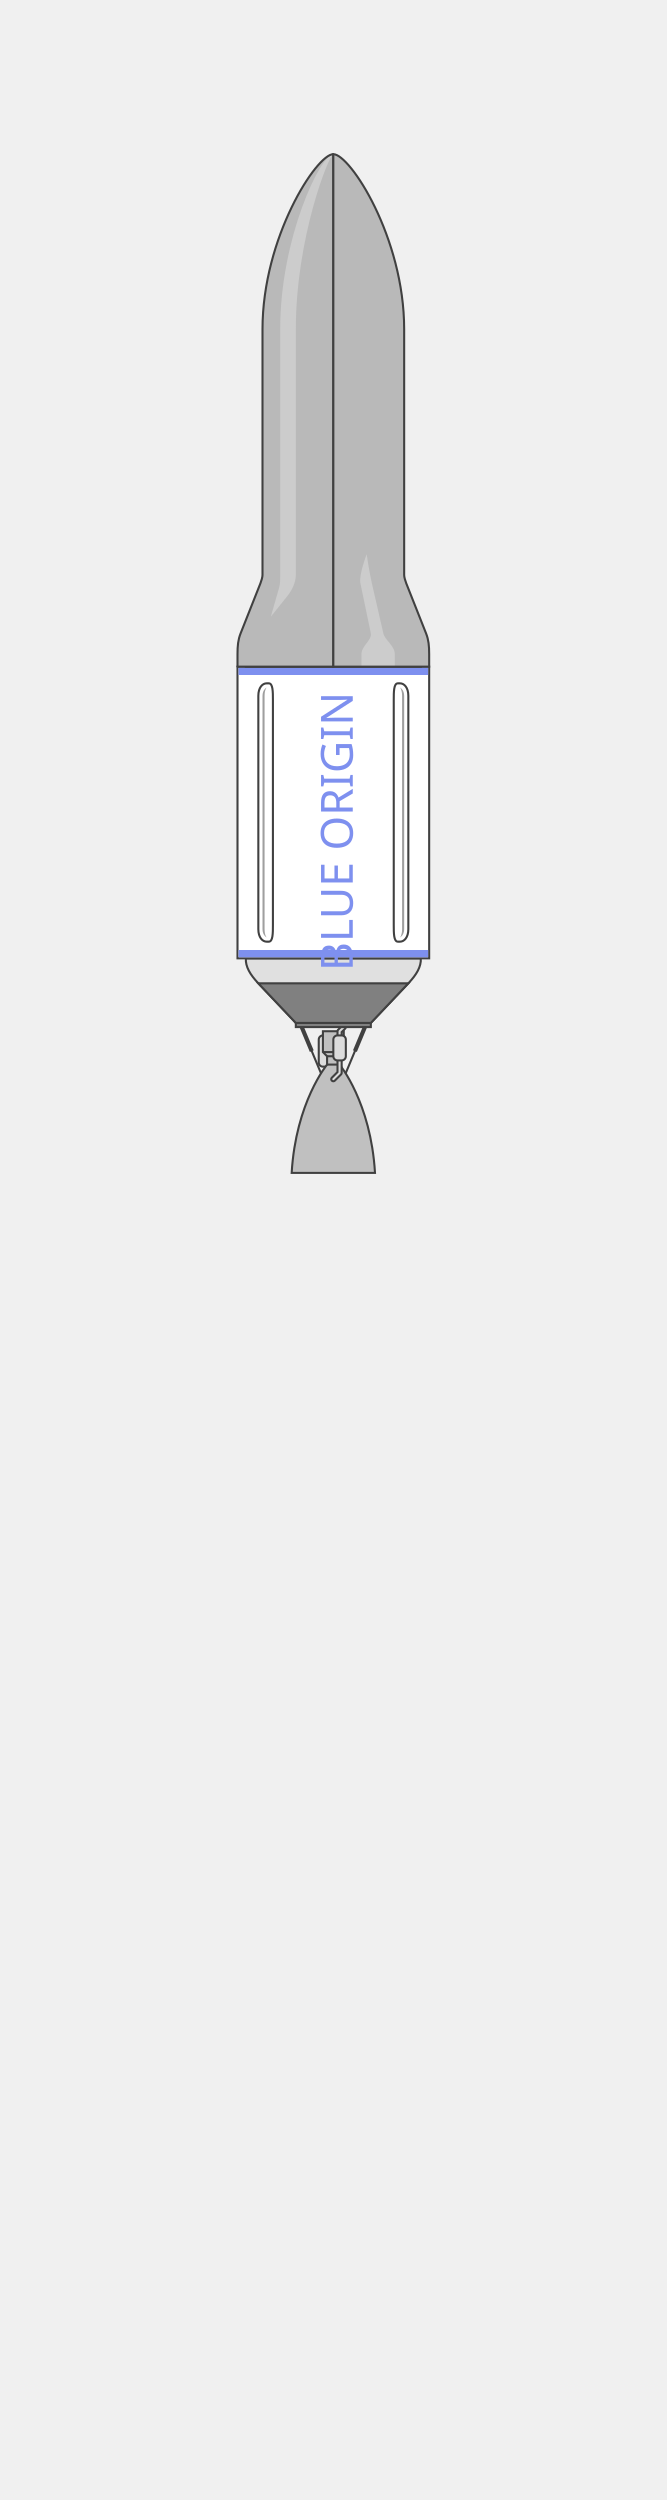
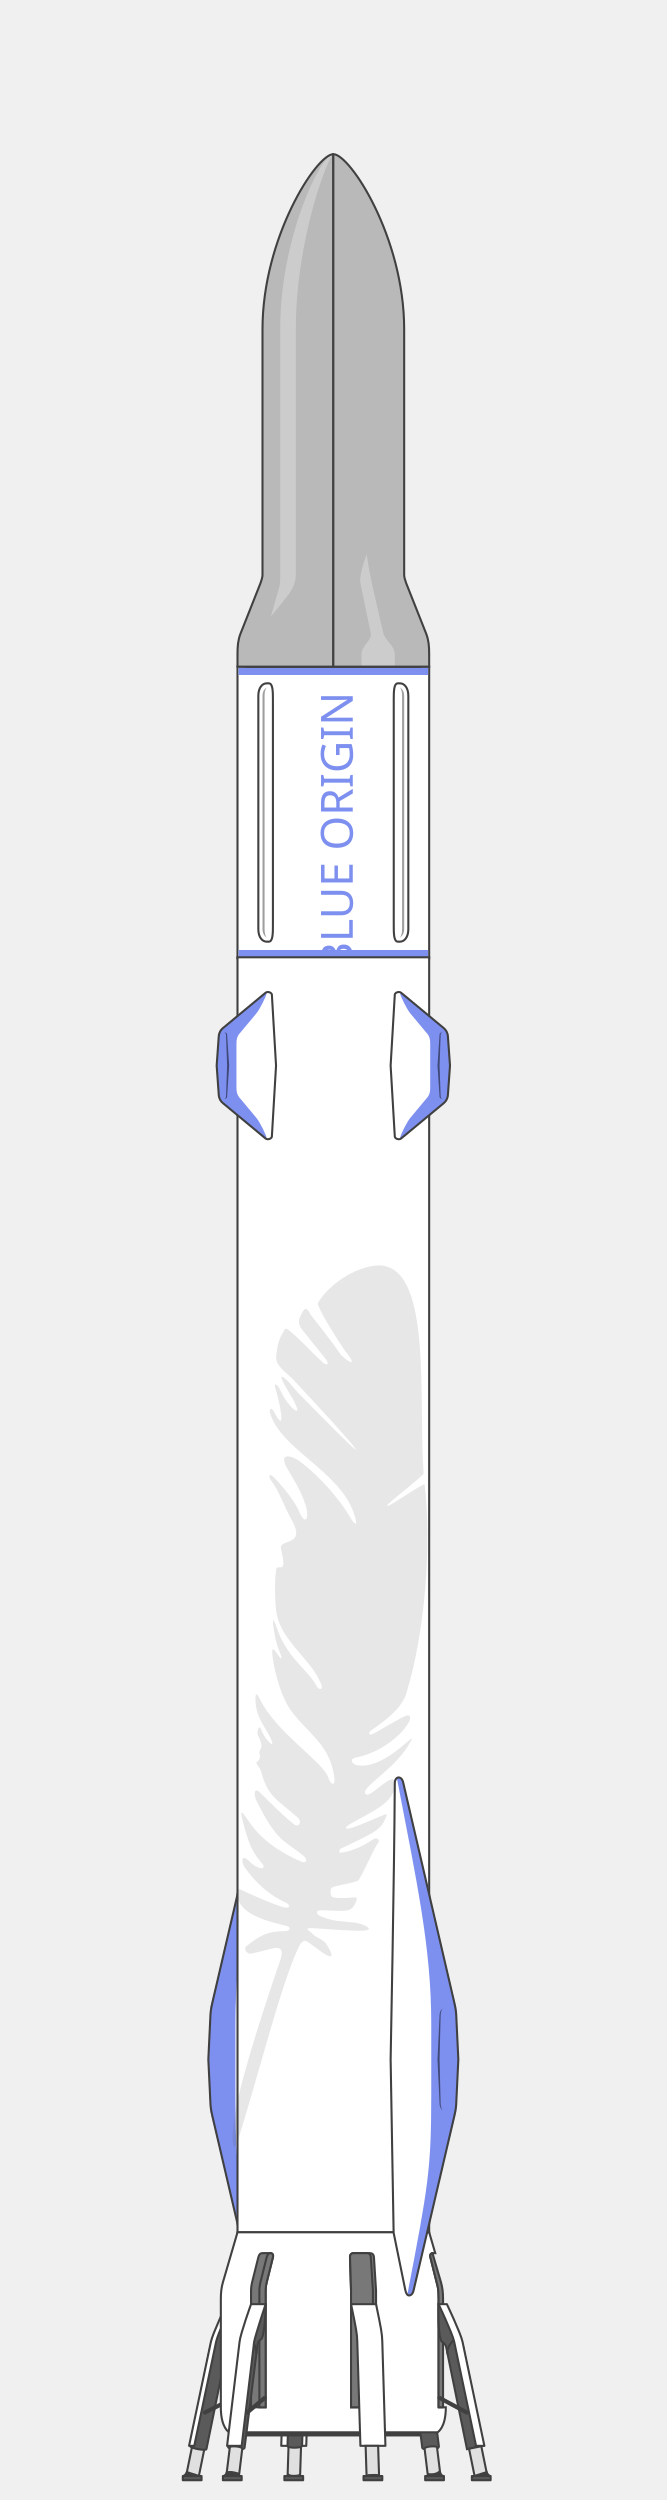
<svg xmlns="http://www.w3.org/2000/svg" xmlns:xlink="http://www.w3.org/1999/xlink" width="640" height="2400" viewBox="0 0 640 2400" id="svg2" version="1.1">
  <defs id="defs4">
    <linearGradient id="linearGradient5059">
      <stop style="stop-color:#e8e8e8;stop-opacity:1;" offset="0" id="stop5055" />
      <stop style="stop-color:#e8e8e8;stop-opacity:0;" offset="1" id="stop5057" />
    </linearGradient>
    <linearGradient xlink:href="#linearGradient5059" id="linearGradient5061" x1="276" y1="-504" x2="276" y2="-476" gradientUnits="userSpaceOnUse" gradientTransform="translate(0,1032)" />
    <linearGradient id="linearGradient5977">
      <stop style="stop-color:#ff8800;stop-opacity:1;" offset="0" id="stop5979" />
      <stop style="stop-color:#ff8800;stop-opacity:0;" offset="1" id="stop5981" />
    </linearGradient>
    <linearGradient xlink:href="#linearGradient5977" id="linearGradient5861" gradientUnits="userSpaceOnUse" x1="112" y1="929.362" x2="104" y2="965.362" gradientTransform="matrix(-1,0,0,1,255,0)" />
    <linearGradient xlink:href="#linearGradient5977" id="linearGradient5907" gradientUnits="userSpaceOnUse" gradientTransform="matrix(-1,0,0,1,256,0)" x1="112" y1="929.362" x2="104" y2="965.362" />
    <linearGradient xlink:href="#linearGradient5977" id="linearGradient6157" gradientUnits="userSpaceOnUse" gradientTransform="matrix(-1,0,0,1,256,0)" x1="112" y1="929.362" x2="108" y2="962.362" />
  </defs>
  <g id="layer1" transform="translate(0,1347.638)" style="display:inline;opacity:1" />
  <g id="layer5" transform="translate(0,352)" style="display:inline">
    <g id="layer17" transform="translate(0,-352)">
      <g style="display:inline" id="g1074" transform="translate(0,1322)">
        <rect ry="4" rx="4" y="-328" x="306" height="30" width="14" id="rect45196" style="opacity:1;fill:#dcdcdc;fill-opacity:1;fill-rule:nonzero;stroke:#404040;stroke-width:2;stroke-linecap:butt;stroke-linejoin:round;stroke-miterlimit:4;stroke-dasharray:none;stroke-opacity:1" />
        <path style="display:inline;opacity:1;fill:#c0c0c0;fill-opacity:1;fill-rule:evenodd;stroke:#404040;stroke-width:2;stroke-linecap:butt;stroke-linejoin:miter;stroke-miterlimit:4;stroke-dasharray:none;stroke-opacity:1" d="m 310,988 v 20 l 4,4 v 8 c 0,0 -30,36 -34,104 h 40 40 c -4,-68 -34,-104 -34,-104 v -8 l 4,-4 v -20 h -10 z" id="path5373" transform="translate(0,-1320)" />
        <path id="path5403" d="m 310,-312 h 20" style="fill:none;fill-rule:evenodd;stroke:#404040;stroke-width:2;stroke-linecap:butt;stroke-linejoin:miter;stroke-miterlimit:4;stroke-dasharray:none;stroke-opacity:1" />
        <path style="fill:none;fill-rule:evenodd;stroke:#404040;stroke-width:2;stroke-linecap:butt;stroke-linejoin:miter;stroke-miterlimit:4;stroke-dasharray:none;stroke-opacity:1" d="m 314,-308 h 12" id="path5405" />
        <path id="path5407" d="m 314,-300 h 12" style="fill:none;fill-rule:evenodd;stroke:#404040;stroke-width:2;stroke-linecap:butt;stroke-linejoin:miter;stroke-miterlimit:4;stroke-dasharray:none;stroke-opacity:1" />
        <path style="fill:none;fill-rule:evenodd;stroke:#404040;stroke-width:2;stroke-linecap:round;stroke-linejoin:miter;stroke-miterlimit:4;stroke-dasharray:none;stroke-opacity:1" d="m 288,-340 20,48" id="path234" />
        <path id="path1043" d="m 288,-340 11.286,27.087" style="fill:none;fill-rule:evenodd;stroke:#404040;stroke-width:4;stroke-linecap:butt;stroke-linejoin:miter;stroke-miterlimit:4;stroke-dasharray:none;stroke-opacity:1" />
        <path id="path1045" d="m 352,-340 -20,48" style="fill:none;fill-rule:evenodd;stroke:#404040;stroke-width:2;stroke-linecap:round;stroke-linejoin:miter;stroke-miterlimit:4;stroke-dasharray:none;stroke-opacity:1" />
        <path style="fill:none;fill-rule:evenodd;stroke:#404040;stroke-width:4;stroke-linecap:butt;stroke-linejoin:miter;stroke-miterlimit:4;stroke-dasharray:none;stroke-opacity:1" d="m 352,-340 -11.286,27.087" id="path1047" />
        <path style="fill:none;fill-rule:evenodd;stroke:#404040;stroke-width:6;stroke-linecap:round;stroke-linejoin:round;stroke-miterlimit:4;stroke-dasharray:none;stroke-opacity:1" d="m 326,-304 v 12 l -6,6" id="path1051" />
        <path id="path1053" d="m 326,-304 v 12 l -6,6" style="fill:none;fill-rule:evenodd;stroke:#dcdcdc;stroke-width:2;stroke-linecap:round;stroke-linejoin:round;stroke-miterlimit:4;stroke-dasharray:none;stroke-opacity:1" />
        <path id="path1055" d="m 330,-346 v 10 l -4,4 v 6" style="fill:none;fill-rule:evenodd;stroke:#404040;stroke-width:6;stroke-linecap:round;stroke-linejoin:round;stroke-miterlimit:4;stroke-dasharray:none;stroke-opacity:1" />
        <path style="fill:none;fill-rule:evenodd;stroke:#dcdcdc;stroke-width:2;stroke-linecap:round;stroke-linejoin:round;stroke-miterlimit:4;stroke-dasharray:none;stroke-opacity:1" d="m 330,-346 v 10 l -4,4 v 6" id="path1057" />
        <rect style="opacity:1;fill:#dcdcdc;fill-opacity:1;fill-rule:nonzero;stroke:#404040;stroke-width:2;stroke-linecap:butt;stroke-linejoin:round;stroke-miterlimit:4;stroke-dasharray:none;stroke-opacity:1" id="rect1049" width="12" height="24" x="320" y="-328" rx="4" ry="4" />
        <path style="fill:#808080;fill-opacity:1;fill-rule:evenodd;stroke:#404040;stroke-width:2;stroke-linecap:butt;stroke-linejoin:miter;stroke-miterlimit:4;stroke-dasharray:none;stroke-opacity:1" d="m 284,-340 v 4 h 72 v -4 h -36 z" id="path226" />
      </g>
    </g>
    <g id="layer16" transform="translate(0,-352)" style="display:inline">
      <g id="g36270">
        <path style="display:inline;fill:#e0e0e0;fill-opacity:1;fill-rule:evenodd;stroke:#404040;stroke-width:2;stroke-linecap:butt;stroke-linejoin:miter;stroke-miterlimit:4;stroke-dasharray:none;stroke-opacity:1" d="m 236,920 c -0.393,8 4,15.556 12,24 l 36,38 h 36 36 l 36,-38 c 8,-8.444 12.393,-16 12,-24 h -84 z" id="path45190" />
        <path style="display:inline;fill:#808080;fill-opacity:1;fill-rule:evenodd;stroke:#404040;stroke-width:2;stroke-linecap:butt;stroke-linejoin:miter;stroke-miterlimit:4;stroke-dasharray:none;stroke-opacity:1" d="m 248,944 36,38 h 36 36 l 36,-38 h -72 z" id="path45188" />
      </g>
    </g>
    <g id="layer18" style="display:inline">
      <g style="display:inline" id="g36294">
        <rect style="opacity:1;fill:#ffffff;fill-opacity:1;fill-rule:nonzero;stroke:#404040;stroke-width:2;stroke-miterlimit:4;stroke-dasharray:none;stroke-opacity:1" id="rect4967" width="184" height="280" x="228" y="288" />
        <rect y="560" x="229" height="7" width="182" id="rect15808" style="opacity:1;fill:#7e90ef;fill-opacity:1;fill-rule:nonzero;stroke:none;stroke-width:2;stroke-linejoin:round;stroke-miterlimit:4;stroke-dasharray:none;stroke-opacity:1" />
        <rect style="opacity:1;fill:#7e90ef;fill-opacity:1;fill-rule:nonzero;stroke:none;stroke-width:2;stroke-linejoin:round;stroke-miterlimit:4;stroke-dasharray:none;stroke-opacity:1" id="rect15810" width="182" height="7" x="229" y="289" />
      </g>
    </g>
    <g id="layer19" style="display:inline">
      <text xml:space="preserve" style="font-style:normal;font-variant:normal;font-weight:normal;font-stretch:normal;font-size:20px;line-height:25px;font-family:Oswald;-inkscape-font-specification:Oswald;text-align:center;letter-spacing:0px;word-spacing:0px;text-anchor:middle;display:inline;fill:#7e90ef;fill-opacity:1;stroke:none;stroke-width:1px;stroke-linecap:butt;stroke-linejoin:miter;stroke-opacity:1" x="-428" y="338.656" id="text4998" transform="rotate(-90)">
        <tspan id="tspan4996" x="-428" y="338.656" style="font-size:42.667px;fill:#7e90ef;fill-opacity:1">BLUE ORIGIN</tspan>
      </text>
    </g>
    <g id="layer20" style="display:inline">
      <g style="display:inline" id="g36306">
        <path style="display:inline;fill:#808080;fill-opacity:1;fill-rule:evenodd;stroke:#404040;stroke-width:2;stroke-linecap:butt;stroke-linejoin:miter;stroke-miterlimit:4;stroke-dasharray:none;stroke-opacity:1" d="m 236,288 v -8 l 48,-48 h 36 36 l 48,48 v 8 h -84 z" id="path35797" />
        <path id="path232-1-9" d="M 236,279.933 H 404" style="display:inline;fill:none;fill-rule:evenodd;stroke:#404040;stroke-width:2;stroke-linecap:butt;stroke-linejoin:miter;stroke-miterlimit:4;stroke-dasharray:none;stroke-opacity:1" />
      </g>
    </g>
    <g id="layer21" style="display:inline">
      <g style="display:inline" id="g15330" transform="translate(0,792)">
        <path transform="translate(0,-968)" id="path5017" d="m 256,480 c -4,0 -8,4 -8,12 v 224 c 0,8 4,12 8,12 h 2 c 4,0 4,-8 4,-16 V 496 c 0,-8 0,-16 -4,-16 z" style="fill:none;fill-rule:evenodd;stroke:#404040;stroke-width:2;stroke-linecap:butt;stroke-linejoin:miter;stroke-miterlimit:4;stroke-dasharray:none;stroke-opacity:1" />
        <path transform="translate(0,-968)" id="path5033" d="m 256,484 c 0,0 -4,2 -4,8 v 100 124 c 0,6 4,8 4,8 0,0 -2,-2 -2,-8 V 592 492 c 0,-6 2,-8 2,-8 z" style="fill:#404040;fill-opacity:0.502;fill-rule:evenodd;stroke:none;stroke-width:1px;stroke-linecap:butt;stroke-linejoin:miter;stroke-opacity:1" />
      </g>
      <g style="display:inline" transform="matrix(-1,0,0,1,640,792)" id="g15761">
        <path style="fill:none;fill-rule:evenodd;stroke:#404040;stroke-width:2;stroke-linecap:butt;stroke-linejoin:miter;stroke-miterlimit:4;stroke-dasharray:none;stroke-opacity:1" d="m 256,480 c -4,0 -8,4 -8,12 v 224 c 0,8 4,12 8,12 h 2 c 4,0 4,-8 4,-16 V 496 c 0,-8 0,-16 -4,-16 z" id="path15757" transform="translate(0,-968)" />
        <path style="fill:#404040;fill-opacity:0.502;fill-rule:evenodd;stroke:none;stroke-width:1px;stroke-linecap:butt;stroke-linejoin:miter;stroke-opacity:1" d="m 256,484 c 0,0 -4,2 -4,8 v 100 124 c 0,6 4,8 4,8 0,0 -2,-2 -2,-8 V 592 492 c 0,-6 2,-8 2,-8 z" id="path15759" transform="translate(0,-968)" />
      </g>
    </g>
  </g>
-   <g id="layer4" transform="translate(0,1320)" style="display:none">
+   <g id="layer4" transform="translate(0,1320)" style="display:inline">
    <g id="layer13" style="display:inline">
      <g style="display:inline" transform="translate(-399,821)" id="g16227">
        <path style="fill:#ffffff;fill-opacity:1;fill-rule:evenodd;stroke:none;stroke-width:2;stroke-linecap:butt;stroke-linejoin:miter;stroke-miterlimit:4;stroke-dasharray:none;stroke-opacity:1" d="M 382.793,1707.332 C 381.001,1707.355 379,1709 379,1713 c -0.495,88.335 -4,265 -4,265 l 2.884,166.494 L 389,2199 c 0.799,3.919 2.001,5.645 3.793,5.668 C 393.607,2204.678 396.058,2204.035 397,2200 l 39,-167 c 1.627,-6.965 1.857,-10.001 2,-13 l 2,-42 -2,-42 c -0.143,-2.999 -0.382,-6.033 -2,-13 l -49,-211 c -0.937,-4.036 -3.393,-4.678 -4.207,-4.668 z" transform="matrix(-1,0,0,1,1039,-2142)" id="path16219" />
        <path id="path16221" transform="matrix(-1,0,0,1,1039,-2142)" d="M 382.795,1707.365 C 381.766,1707.425 381,1708 381,1708 c 20,104 33,164 33,236 v 34 34 c 0,72 -3,88 -23,192 0,0 0.766,0.575 1.795,0.635 C 394.118,2204.712 395.875,2203.938 397,2200 l 37,-156 4,-16 2,-50 -2,-50 -4,-16 -47,-200 c -1.125,-3.938 -2.882,-4.712 -4.205,-4.635 z" style="fill:#7e90ef;fill-opacity:1;fill-rule:evenodd;stroke:none;stroke-width:1px;stroke-linecap:butt;stroke-linejoin:miter;stroke-opacity:1" />
        <path id="path16225" transform="matrix(-1,0,0,1,1039,-2142)" d="M 382.793,1707.332 C 381.001,1707.355 379,1709 379,1713 c -0.495,88.335 -4,265 -4,265 l 2.884,166.494 L 389,2199 c 0.799,3.919 2.001,5.645 3.793,5.668 C 393.607,2204.678 396.058,2204.035 397,2200 l 39,-167 c 1.627,-6.965 1.857,-10.001 2,-13 l 2,-42 -2,-42 c -0.143,-2.999 -0.382,-6.033 -2,-13 l -49,-211 c -0.937,-4.036 -3.393,-4.678 -4.207,-4.668 z" style="fill:none;fill-opacity:1;fill-rule:evenodd;stroke:#404040;stroke-width:2;stroke-linecap:butt;stroke-linejoin:miter;stroke-miterlimit:4;stroke-dasharray:none;stroke-opacity:1" />
      </g>
    </g>
    <g id="layer8" style="display:inline">
      <path id="path35953" d="M 228,-401 V 823 H 412 V -401 h -92 z" style="display:inline;opacity:1;fill:#ffffff;fill-opacity:1;fill-rule:nonzero;stroke:#404040;stroke-width:2;stroke-miterlimit:4;stroke-dasharray:none;stroke-opacity:1" />
    </g>
    <g id="layer9" style="display:inline">
      <path style="display:inline;fill:#404040;fill-opacity:0.125;fill-rule:evenodd;stroke:none;stroke-width:1.102px;stroke-linecap:butt;stroke-linejoin:miter;stroke-opacity:1" d="m 269.802,559.412 c 2.586,-9.652 -2.504,-10.56 -9.389,-8.632 -6.885,1.928 -16.163,4.013 -18.977,4.639 -4.957,1.102 -7.515,-5.124 -5.233,-6.885 13.488,-10.405 19.957,-14.596 36.904,-14.596 5.119,0 6.991,-3.674 2.203,-4.957 -13.455,-3.605 -46,-9.514 -47.564,-30.013 -0.646,-8.468 3.049,-4.885 8.969,-2.25 13.379,5.955 23.092,10.177 33.618,13.714 8.912,2.995 8.935,-1.921 3.875,-4.034 -14.328,-5.982 -29.9,-19.65 -39.658,-34.425 -3.019,-4.571 -3.216,-13.357 4.957,-4.957 3.608,3.708 7.356,5.701 10.443,6.415 3.427,0.793 4.055,-1.615 1.578,-4.555 -6.447,-7.651 -11.115,-13.497 -16.842,-34.29 -5.808,-21.088 -3.26,-16.846 6.354,-3.11 12.836,18.34 36.101,30.861 48.59,35.816 4.804,1.906 5.851,-2.371 1.652,-5.783 -18.197,-14.791 -25.962,-13.284 -45.442,-53.704 -2.388,-4.956 -2.085,-12.868 4.131,-6.61 10.417,10.489 24.172,23.945 32.498,30.294 4.038,3.08 8.588,-2.114 2.754,-7.16 -19.9,-17.215 -28.177,-19.931 -34.411,-43.196 -1.307,-4.879 -5.656,-8.072 -4.421,-9.406 1.15,-1.242 4.142,-2.324 2.818,-8.335 -1.169,-5.305 5.528,-3.326 -1.458,-17.253 -1.719,-3.428 1.119,-10.489 2.495,-6.91 2.358,6.132 4.63,9.467 6.774,11.801 7.991,8.698 3.391,-1.895 0.111,-7.394 -6.485,-10.872 -11.354,-18.189 -11.89,-30.837 -0.491,-11.612 3.08,-4.103 4.507,-1.179 15.473,31.703 60.345,59.735 65.218,74.428 2.618,7.895 8.99,11.497 4.682,-6.885 -5.8,-24.745 -22.581,-34.487 -39.033,-55.232 -10.415,-13.133 -17.26,-38.902 -19.102,-54.885 -1.188,-10.309 2.599,-4.317 5.672,0.156 2.229,3.244 5.317,6.077 0.687,-4.882 -3.262,-7.721 -4.105,-14.717 -5.099,-20.677 -2.523,-15.123 1.68,-4.91 3.01,-0.812 9.237,28.465 31.223,41.483 38.167,55.915 1.692,3.516 7.294,4.725 3.856,-3.305 -10.546,-24.632 -40.322,-41.212 -42.963,-71.33 -0.937,-10.685 -1.379,-25.187 0.209,-37.024 1.023,-7.621 11.565,7.143 4.717,-19.747 -2.872,-11.276 25.098,-1.631 10.257,-28.209 -7.778,-13.931 -11.958,-27.586 -19.59,-37.575 -2.823,-3.695 -2.871,-8.813 3.029,-2.754 9.16,9.406 19.99,23.238 23.409,31.671 5.789,14.278 10.517,8.271 6.735,-4.593 -4.307,-14.649 -11.945,-25.932 -17.751,-35.892 -8.991,-15.424 3.359,-13.459 11.842,-7.158 19.848,14.743 39.081,37.443 48.746,54.252 3.559,6.189 8.514,10.7 3.029,-4.957 C 325.54,92.327 270.581,71.699 259.612,37.659 c -1.756,-5.449 0.962,-7.007 3.029,-3.029 13.933,26.812 4.7,-12.657 2.184,-20.118 -2.979,-8.832 1.994,-5.412 4.457,0.328 7.401,17.254 26.933,32.527 8.15,1.985 -15.341,-24.945 -2.457,-13.355 3.611,-5.595 2.808,3.59 11.546,12.387 19.282,20.277 69.649,71.036 42.744,38.549 -18.681,-26.896 -6.383,-6.801 -17.451,-13.302 -16.524,-22.583 0.884,-8.853 1.887,-15.269 7.203,-24.057 1.52,-2.513 1.422,-3.876 5.739,-0.386 10.73,8.673 20.493,20.09 31.892,30.475 2.25,2.049 7.256,3.323 2.952,-3.143 -0.907,-1.363 -23.39,-28.774 -24.184,-30.277 -2.844,-5.381 -1.491,-8.769 -0.707,-10.495 3.038,-6.425 5.538,-12.121 10.091,-2.099 21.538,26.851 28.614,38.04 29.475,38.881 9.111,8.904 15.55,10.438 3.482,-4.417 -2.241,-2.759 -27.85,-42.34 -25.796,-45.775 11.279,-18.862 35.958,-33.819 55.142,-35.734 56.149,-5.606 40.766,131.385 46.268,199.392 0.206,2.545 -35.398,28.778 -35.206,31.331 0.182,2.422 35.935,-23.003 36.202,-20.64 6.743,59.757 0.35,141.802 -17.52,200.406 -4.58,15.019 -21.526,27.237 -33.411,35.413 -3.752,2.581 -2.779,5.345 0.999,3.717 4.861,-2.095 27.622,-16.502 32.963,-17.763 2.933,-0.693 3.864,2.092 2.094,5.839 -4.59,9.718 -24.192,29.061 -50.659,34.459 -8.597,1.753 -2.303,6.709 -1.008,7.049 29.434,7.71 65.598,-42.621 50.95,-18.727 -15.174,24.75 -45.654,40.283 -41.311,46.543 3.929,5.662 23.968,-20.03 28.367,-12.393 1.315,2.282 -0.159,9.099 -2.957,13.444 -6.925,14.424 -45.335,27.636 -43.969,31.886 1.351,4.202 40.234,-15.953 39.133,-12.951 -2.648,7.218 -3.786,10.412 -10.653,15.451 -6.151,4.514 -26.413,13.851 -33.598,17.236 -1.527,0.719 -1.684,4.061 -0.347,3.924 17.211,-1.761 31.418,-13.313 33.016,-13.654 2.019,-0.431 5.674,1.022 3.201,4.225 -4.318,5.593 -10.079,20.896 -18.445,35.435 -1.746,3.035 -25.59,5.526 -26.554,8.118 -1.058,2.844 -0.594,4.778 -0.321,6.801 0.572,4.256 18.26,2.174 23.31,1.88 1.824,-0.106 1.749,2.416 1.1,3.838 -5.003,10.961 -7.367,9.445 -32.837,8.572 -6.811,-0.233 -6.354,3.933 -0.534,6.121 14.055,5.283 16.198,3.779 32.77,5.88 6.839,0.867 25.128,8.649 -1.151,7.644 -15.931,-0.609 -23.34,-1.481 -39.257,-2.381 -10.724,-0.606 -4.105,2.145 -0.968,5.43 4.462,4.672 9.873,4.643 13.603,10.365 4.677,7.173 9.481,17.415 -6.092,6.153 -4.433,-3.205 -6.712,-4.894 -12.218,-8.935 -3.968,-2.912 -7.102,1.679 -8.768,5.252 -17.278,37.059 -38.373,122.279 -57.559,183.419 -6.78,21.605 -8.355,-3.814 -0.551,-38.006 11.567,-50.674 40.21,-131.254 41.311,-135.361 z" id="path4589" />
    </g>
-     <g id="layer10" style="display:inline">
+     <g id="layer11" style="display:inline">
      <g style="display:inline" transform="matrix(-1,0,0,1,1039,-133)" id="g4493">
        <path id="path15793" transform="matrix(-1,0,0,1,1039,-1188)" d="M 382.793,953.332 C 381.001,953.355 379.093,954.424 379,956 l -4,68 4,68 c 0.093,1.576 2.001,2.645 3.793,2.668 C 383.607,1094.678 384.413,1094.487 385,1094 l 41,-34 c 1.961,-1.627 3.719,-4.073 4,-8 l 2,-28 -2,-28 c -0.281,-3.927 -2.039,-6.373 -4,-8 l -41,-34 c -0.587,-0.487 -1.393,-0.678 -2.207,-0.668 z" style="fill:#ffffff;fill-opacity:1;fill-rule:evenodd;stroke:none;stroke-width:2;stroke-linecap:butt;stroke-linejoin:miter;stroke-miterlimit:4;stroke-dasharray:none;stroke-opacity:1" />
        <path style="fill:#7e90ef;fill-opacity:1;fill-rule:evenodd;stroke:none;stroke-width:1px;stroke-linecap:butt;stroke-linejoin:miter;stroke-opacity:1" d="m 384,954 c 0,3 6.895,16.405 10,20 l 15,18 c 4,4 4,8 4,12 v 20 20 c 0,4 0,8 -4,12 l -15,18 c -3.105,3.595 -10,17 -10,20 3,-1 42,-34 42,-34 2,-1.579 3.719,-4.073 4,-8 l 2,-28 -2,-28 c -0.281,-3.927 -2,-6.421 -4,-8 0,0 -39,-33 -42,-34 z" transform="matrix(-1,0,0,1,1039,-1188)" id="path4524" />
        <path style="fill:none;fill-opacity:1;fill-rule:evenodd;stroke:#404040;stroke-width:2;stroke-linecap:butt;stroke-linejoin:miter;stroke-miterlimit:4;stroke-dasharray:none;stroke-opacity:1" d="M 382.793,953.332 C 381.001,953.355 379.093,954.424 379,956 l -4,68 4,68 c 0.093,1.576 2.001,2.645 3.793,2.668 C 383.607,1094.678 384.413,1094.487 385,1094 l 41,-34 c 1.961,-1.627 3.719,-4.073 4,-8 l 2,-28 -2,-28 c -0.281,-3.927 -2.039,-6.373 -4,-8 l -41,-34 c -0.587,-0.487 -1.393,-0.678 -2.207,-0.668 z" transform="matrix(-1,0,0,1,1039,-1188)" id="path4529" />
        <path style="fill:#000000;fill-opacity:0.502;fill-rule:evenodd;stroke:none;stroke-width:1px;stroke-linecap:butt;stroke-linejoin:miter;stroke-opacity:1" d="m 425,992 c 1e-13,0 -2.867,-5e-13 -3,2 l -2,30 2,30 c 0.133,2 3,2 3,2 0,0 -2,0 -2,-3 l -1,-29 1,-29 c 0,-3 2,-3 2,-3 z" transform="matrix(-1,0,0,1,1039,-1188)" id="path4491" />
      </g>
      <g style="display:inline" id="g15806" transform="translate(-399,-133)">
        <path style="fill:#ffffff;fill-opacity:1;fill-rule:evenodd;stroke:none;stroke-width:2;stroke-linecap:butt;stroke-linejoin:miter;stroke-miterlimit:4;stroke-dasharray:none;stroke-opacity:1" d="M 382.793,953.332 C 381.001,953.355 379.093,954.424 379,956 l -4,68 4,68 c 0.093,1.576 2.001,2.645 3.793,2.668 C 383.607,1094.678 384.413,1094.487 385,1094 l 41,-34 c 1.961,-1.627 3.719,-4.073 4,-8 l 2,-28 -2,-28 c -0.281,-3.927 -2.039,-6.373 -4,-8 l -41,-34 c -0.587,-0.487 -1.393,-0.678 -2.207,-0.668 z" transform="matrix(-1,0,0,1,1039,-1188)" id="path15798" />
        <path id="path15800" transform="matrix(-1,0,0,1,1039,-1188)" d="m 384,954 c 0,3 6.895,16.405 10,20 l 15,18 c 4,4 4,8 4,12 v 20 20 c 0,4 0,8 -4,12 l -15,18 c -3.105,3.595 -10,17 -10,20 3,-1 42,-34 42,-34 2,-1.579 3.719,-4.073 4,-8 l 2,-28 -2,-28 c -0.281,-3.927 -2,-6.421 -4,-8 0,0 -39,-33 -42,-34 z" style="fill:#7e90ef;fill-opacity:1;fill-rule:evenodd;stroke:none;stroke-width:1px;stroke-linecap:butt;stroke-linejoin:miter;stroke-opacity:1" />
        <path id="path15802" transform="matrix(-1,0,0,1,1039,-1188)" d="M 382.793,953.332 C 381.001,953.355 379.093,954.424 379,956 l -4,68 4,68 c 0.093,1.576 2.001,2.645 3.793,2.668 C 383.607,1094.678 384.413,1094.487 385,1094 l 41,-34 c 1.961,-1.627 3.719,-4.073 4,-8 l 2,-28 -2,-28 c -0.281,-3.927 -2.039,-6.373 -4,-8 l -41,-34 c -0.587,-0.487 -1.393,-0.678 -2.207,-0.668 z" style="fill:none;fill-opacity:1;fill-rule:evenodd;stroke:#404040;stroke-width:2;stroke-linecap:butt;stroke-linejoin:miter;stroke-miterlimit:4;stroke-dasharray:none;stroke-opacity:1" />
        <path id="path15804" transform="matrix(-1,0,0,1,1039,-1188)" d="m 425,992 c 1e-13,0 -2.867,-5e-13 -3,2 l -2,30 2,30 c 0.133,2 3,2 3,2 0,0 -2,0 -2,-3 l -1,-29 1,-29 c 0,-3 2,-3 2,-3 z" style="fill:#000000;fill-opacity:0.502;fill-rule:evenodd;stroke:none;stroke-width:1px;stroke-linecap:butt;stroke-linejoin:miter;stroke-opacity:1" />
      </g>
-       <g style="display:inline" id="g4499" transform="matrix(-1,0,0,1,1039,821)">
-         <path id="path16217" transform="matrix(-1,0,0,1,1039,-2142)" d="M 382.793,1707.332 C 381.001,1707.355 379,1709 379,1713 c -0.495,88.335 -4,265 -4,265 l 2.884,166.494 L 389,2199 c 0.799,3.919 2.001,5.645 3.793,5.668 C 393.607,2204.678 396.058,2204.035 397,2200 l 39,-167 c 1.627,-6.965 1.857,-10.001 2,-13 l 2,-42 -2,-42 c -0.143,-2.999 -0.382,-6.033 -2,-13 l -49,-211 c -0.937,-4.036 -3.393,-4.678 -4.207,-4.668 z" style="fill:#ffffff;fill-opacity:1;fill-rule:evenodd;stroke:none;stroke-width:2;stroke-linecap:butt;stroke-linejoin:miter;stroke-miterlimit:4;stroke-dasharray:none;stroke-opacity:1" />
-         <path style="fill:#7e90ef;fill-opacity:1;fill-rule:evenodd;stroke:none;stroke-width:1px;stroke-linecap:butt;stroke-linejoin:miter;stroke-opacity:1" d="M 382.795,1707.365 C 381.766,1707.425 381,1708 381,1708 c 20,104 33,164 33,236 v 34 34 c 0,72 -3,88 -23,192 0,0 0.766,0.575 1.795,0.635 C 394.118,2204.712 395.875,2203.938 397,2200 l 37,-156 4,-16 2,-50 -2,-50 -4,-16 -47,-200 c -1.125,-3.938 -2.882,-4.712 -4.205,-4.635 z" transform="matrix(-1,0,0,1,1039,-2142)" id="path4536-3" />
-         <path style="fill:#000000;fill-opacity:0.502;fill-rule:evenodd;stroke:none;stroke-width:1px;stroke-linecap:butt;stroke-linejoin:miter;stroke-opacity:1" d="m 425,1929 c -1e-13,0 -2.814,2.002 -3,6 l -2,43 2,43 c 0.186,3.998 3,6 3,6 0,0 -2,-2 -2,-7 l -1,-42 1,-42 c 1e-13,-5 2,-7 2,-7 z" transform="matrix(-1,0,0,1,1039,-2142)" id="path4497" />
-         <path style="fill:none;fill-opacity:1;fill-rule:evenodd;stroke:#404040;stroke-width:2;stroke-linecap:butt;stroke-linejoin:miter;stroke-miterlimit:4;stroke-dasharray:none;stroke-opacity:1" d="M 382.793,1707.332 C 381.001,1707.355 379,1709 379,1713 c -0.495,88.335 -4,265 -4,265 l 2.884,166.494 L 389,2199 c 0.799,3.919 2.001,5.645 3.793,5.668 C 393.607,2204.678 396.058,2204.035 397,2200 l 39,-167 c 1.627,-6.965 1.857,-10.001 2,-13 l 2,-42 -2,-42 c -0.143,-2.999 -0.382,-6.033 -2,-13 l -49,-211 c -0.937,-4.036 -3.393,-4.678 -4.207,-4.668 z" transform="matrix(-1,0,0,1,1039,-2142)" id="path15763" />
-       </g>
    </g>
-     <g id="layer11" style="display:inline" />
-     <g id="layer14" style="display:inline">
+     <g id="layer14" style="display:none">
      <path id="path36174" d="m 228,2143 -14,48 c -1.458,5 -2,10 -2,16 v 104 c 0,20 8,24 8,24 h 100 100 c 0,0 8,-4 8,-24 h -6.834 v -104 c -1e-13,-10 -0.962,-11.847 -2,-16 l -6,-24 c -0.733,-2.933 1,-4 2,-4 h 2.668 L 412,2143 Z" style="display:inline;opacity:1;fill:#ffffff;fill-opacity:1;fill-rule:nonzero;stroke:#404040;stroke-width:2;stroke-miterlimit:4;stroke-dasharray:none;stroke-opacity:1" transform="translate(0,-1320)" />
      <path id="path4469" d="m 336,847 c -0.189,-3.017 2,-4 3,-4 h 16 c 2,0 3.811,0.983 4,4 l 2,32 V 991 H 337 V 879 Z" style="display:inline;fill:#ffffff;fill-opacity:1;fill-rule:evenodd;stroke:#404040;stroke-width:2;stroke-linecap:butt;stroke-linejoin:miter;stroke-miterlimit:4;stroke-dasharray:none;stroke-opacity:1" />
      <path style="display:inline;fill:#ffffff;fill-opacity:1;fill-rule:evenodd;stroke:#404040;stroke-width:2;stroke-linecap:butt;stroke-linejoin:miter;stroke-miterlimit:4;stroke-dasharray:none;stroke-opacity:1" d="m 262,847 c 0.733,-2.933 -1,-4 -2,-4 h -8 c -2,0 -3.267,1.067 -4,4 l -6,24 c -1,4 -1,8 -1,8 v 112 h 14 V 879 c 0,0 0,-4 1,-8 z" id="path4471" />
      <path id="path36033" d="m 415.166,843 c -1,0 -2.733,1.067 -2,4 l 6,24 c 1.038,4.153 2,6 2,16 v 104 h 7 V 887 c 0,-6 -0.542,-11 -2,-16 L 418,843 Z" style="display:inline;fill:#ffffff;fill-opacity:1;fill-rule:evenodd;stroke:#404040;stroke-width:2;stroke-linecap:butt;stroke-linejoin:round;stroke-miterlimit:4;stroke-dasharray:none;stroke-opacity:1" />
      <rect style="display:inline;opacity:1;fill:#404040;fill-opacity:1;fill-rule:nonzero;stroke:none;stroke-width:2;stroke-miterlimit:4;stroke-dasharray:none;stroke-opacity:1" id="rect36352" width="168" height="4" x="236" y="1015" />
    </g>
-     <g id="layer15" style="display:none">
+     <g id="layer15" style="display:inline">
      <path style="fill:#5a5a5a;fill-opacity:1;fill-rule:evenodd;stroke:#404040;stroke-width:2;stroke-linecap:butt;stroke-linejoin:miter;stroke-miterlimit:4;stroke-dasharray:none;stroke-opacity:1" d="m 385.166,892 11.328,2.079 12.623,37.227 12.145,96.625 c 1.5,4.688 -15.5,4.558 -15.875,1.995 L 392.953,931.007 c -0.501,-3.985 -3.965,-5.829 -3.965,-5.829 C 385.456,918.891 385.166,892 385.166,892 Z" id="path36166" />
      <path id="path36168" d="m 407.621,1030.865 c -0.313,-2.438 11.594,-3.122 11.906,-1.497 l 3.741,30.563 -12.342,-1.698 z" style="fill:#e0e0e0;fill-opacity:1;fill-rule:evenodd;stroke:#404040;stroke-width:2;stroke-linecap:butt;stroke-linejoin:miter;stroke-miterlimit:4;stroke-dasharray:none;stroke-opacity:1" />
      <rect y="1057" x="408.166" height="4" width="18" id="rect36170" style="opacity:1;fill:#5a5a5a;fill-opacity:1;fill-rule:nonzero;stroke:#404040;stroke-width:2;stroke-linecap:round;stroke-linejoin:round;stroke-miterlimit:4;stroke-dasharray:none;stroke-opacity:1" />
      <path style="display:inline;fill:#404040;fill-opacity:1;fill-rule:evenodd;stroke:none;stroke-width:1px;stroke-linecap:butt;stroke-linejoin:miter;stroke-opacity:1" d="m 410.166,1054 c 2.478,0.485 8.578,1.144 11.765,-2.793 0,0 1.137,1.51 1.323,1.589 C 424.138,1056.022 425.994,1056 425.994,1056 l 0.172,1 h -15 z" id="path36172" />
      <path id="path36158" d="m 303,892 c -5,24 -5.76,28 -6,36 l -3,100 h -24 l 3,-100 c 0.24,-8 1,-12 6,-36 z" style="fill:#ffffff;fill-opacity:1;fill-rule:evenodd;stroke:#404040;stroke-width:2;stroke-linecap:butt;stroke-linejoin:round;stroke-miterlimit:4;stroke-dasharray:none;stroke-opacity:1" />
      <path style="fill:#e0e0e0;fill-opacity:1;fill-rule:evenodd;stroke:#404040;stroke-width:2;stroke-linecap:butt;stroke-linejoin:miter;stroke-miterlimit:4;stroke-dasharray:none;stroke-opacity:1" d="m 196.218,1030.798 c 0.132,-0.426 -11.379,-2.095 -11.758,-2.398 l -6.395,31.354 L 190.5,1059 Z" id="path36140" />
      <path id="path36134" d="m 225.5,892 -8.118,4.421 -15.419,36.159 L 182.5,1028 c -0.448,2.435 15.312,4.946 15.677,3.198 l 19.925,-97.687 C 218.905,929.575 222.5,928 222.5,928 c 4,-6 3,-36 3,-36 z" style="fill:#5a5a5a;fill-opacity:1;fill-rule:evenodd;stroke:#404040;stroke-width:2;stroke-linecap:butt;stroke-linejoin:miter;stroke-miterlimit:4;stroke-dasharray:none;stroke-opacity:1" />
      <path style="fill:#ffffff;fill-opacity:1;fill-rule:evenodd;stroke:#404040;stroke-width:2;stroke-linecap:butt;stroke-linejoin:round;stroke-miterlimit:4;stroke-dasharray:none;stroke-opacity:1" d="m 222.5,892 c 0,0 -13.32,28 -15,36 l -21,100 h -5 l 21,-100 c 1.68,-8 15,-36 15,-36 z" id="path36136" />
      <path id="path36138" d="m 224.5,982 -27.768,14" style="fill:none;fill-rule:evenodd;stroke:#404040;stroke-width:4;stroke-linecap:round;stroke-linejoin:miter;stroke-miterlimit:4;stroke-dasharray:none;stroke-opacity:1" />
      <path id="path36152" d="m 289,1028 h -12 l -1,32 h 12 z" style="fill:#e0e0e0;fill-opacity:1;fill-rule:evenodd;stroke:#404040;stroke-width:2;stroke-linecap:butt;stroke-linejoin:miter;stroke-miterlimit:4;stroke-dasharray:none;stroke-opacity:1" />
      <path style="fill:#5a5a5a;fill-opacity:1;fill-rule:evenodd;stroke:#404040;stroke-width:2;stroke-linecap:butt;stroke-linejoin:miter;stroke-miterlimit:4;stroke-dasharray:none;stroke-opacity:1" d="m 291,996 h -14 l -1,32 C 275.956,1030.519 290,1030.254 290,1028 Z" id="path36164" />
      <rect y="1015" x="236" height="4" width="168" id="rect36160" style="display:inline;opacity:1;fill:#404040;fill-opacity:1;fill-rule:nonzero;stroke:none;stroke-width:2;stroke-miterlimit:4;stroke-dasharray:none;stroke-opacity:1" />
      <path id="path36148" d="m 228,2143 -14,48 c -1.458,5 -2,10 -2,16 v 104 c 0,20 8,24 8,24 h 100 100 c 0,0 8,-4 8,-24 h -6.834 v -104 c -1e-13,-10 -0.962,-11.847 -2,-16 l -6,-24 c -0.733,-2.933 1,-4 2,-4 h 2.668 L 412,2143 Z" style="display:inline;opacity:1;fill:#ffffff;fill-opacity:1;fill-rule:nonzero;stroke:#404040;stroke-width:2;stroke-miterlimit:4;stroke-dasharray:none;stroke-opacity:1" transform="translate(0,-1320)" />
      <rect style="opacity:1;fill:#5a5a5a;fill-opacity:1;fill-rule:nonzero;stroke:#404040;stroke-width:2;stroke-linecap:round;stroke-linejoin:round;stroke-miterlimit:4;stroke-dasharray:none;stroke-opacity:1" id="rect36142" width="18" height="4" x="-193.5" y="1057" transform="scale(-1,1)" />
      <path id="path36144" d="m 191.5,1056 -12.735,-4 c -0.884,3.226 -3.094,4 -3.094,4 l -0.172,1 h 15 z" style="display:inline;fill:#404040;fill-opacity:1;fill-rule:evenodd;stroke:none;stroke-width:1px;stroke-linecap:butt;stroke-linejoin:miter;stroke-opacity:1" />
      <path style="display:inline;fill:#787878;fill-opacity:1;fill-rule:evenodd;stroke:#404040;stroke-width:2;stroke-linecap:butt;stroke-linejoin:miter;stroke-miterlimit:4;stroke-dasharray:none;stroke-opacity:1" d="m 336,847 c -0.189,-3.017 2,-4 3,-4 h 16 c 2,0 3.811,0.983 4,4 l 2,32 V 991 H 337 V 879 Z" id="path35992" />
      <path id="path35994" d="m 262,847 c 0.733,-2.933 -1,-4 -2,-4 h -8 c -2,0 -3.267,1.067 -4,4 l -6,24 c -1,4 -1,8 -1,8 v 112 h 14 V 879 c 0,0 0,-4 1,-8 z" style="display:inline;fill:#787878;fill-opacity:1;fill-rule:evenodd;stroke:#404040;stroke-width:2;stroke-linecap:butt;stroke-linejoin:miter;stroke-miterlimit:4;stroke-dasharray:none;stroke-opacity:1" />
      <path style="display:inline;fill:#787878;fill-opacity:1;fill-rule:evenodd;stroke:#404040;stroke-width:2;stroke-linecap:butt;stroke-linejoin:miter;stroke-miterlimit:4;stroke-dasharray:none;stroke-opacity:1" d="m 260,2163 c -2,0 -3.267,1.067 -4,4 l -6,24 c -1,4 -1,8 -1,8 v 112 h 6 v -112 c 0,0 0,-4 1,-8 l 6,-24 c 0.733,-2.933 -1,-4 -2,-4 z" transform="translate(0,-1320)" id="path36023" />
      <path style="display:inline;fill:#787878;fill-opacity:1;fill-rule:evenodd;stroke:#404040;stroke-width:2;stroke-linecap:butt;stroke-linejoin:miter;stroke-miterlimit:4;stroke-dasharray:none;stroke-opacity:1" d="m 339,2163 c -1,0 -3.189,0.983 -3,4 l 1,32 v 112 h 21 v -112 l -2,-32 c -0.189,-3.017 -2,-4 -4,-4 z" transform="translate(0,-1320)" id="path36028" />
      <path style="display:inline;fill:#787878;fill-opacity:1;fill-rule:evenodd;stroke:#404040;stroke-width:2;stroke-linecap:butt;stroke-linejoin:round;stroke-miterlimit:4;stroke-dasharray:none;stroke-opacity:1" d="m 415.166,2163 c -1,0 -2.733,1.067 -2,4 l 6,24 C 420.204,2195.153 421,2197 421,2207 v 104 h 4.332 v -104 c 0,-6 -0.542,-11 -2,-16 z" transform="translate(0,-1320)" id="path36042" />
      <path style="fill:#5a5a5a;fill-opacity:1;fill-rule:evenodd;stroke:#404040;stroke-width:2;stroke-linecap:butt;stroke-linejoin:miter;stroke-miterlimit:4;stroke-dasharray:none;stroke-opacity:1" d="m 421,892 8.118,4.421 15.419,36.159 L 464,1028 l -15.677,3.198 -19.925,-97.687 C 427.595,929.575 424,928 424,928 c -4,-6 -3,-36 -3,-36 z" id="path36087" />
      <path style="fill:#ffffff;fill-opacity:1;fill-rule:evenodd;stroke:#404040;stroke-width:2;stroke-linecap:butt;stroke-linejoin:round;stroke-miterlimit:4;stroke-dasharray:none;stroke-opacity:1" d="m 337,892 c 5,24 5.76,28 6,36 l 3,100 h 24 l -3,-100 c -0.24,-8 -1,-12 -6,-36 z" id="path36047" />
      <path style="fill:#e0e0e0;fill-opacity:1;fill-rule:evenodd;stroke:#404040;stroke-width:2;stroke-linecap:butt;stroke-linejoin:miter;stroke-miterlimit:4;stroke-dasharray:none;stroke-opacity:1" d="m 351,1028 h 12 l 1,32 h -12 z" id="path36054" />
      <rect style="opacity:1;fill:#5a5a5a;fill-opacity:1;fill-rule:nonzero;stroke:#404040;stroke-width:2;stroke-linecap:round;stroke-linejoin:round;stroke-miterlimit:4;stroke-dasharray:none;stroke-opacity:1" id="rect36056" width="18" height="4" x="349" y="1057" />
      <path style="fill:#404040;fill-opacity:1;fill-rule:evenodd;stroke:none;stroke-width:1px;stroke-linecap:butt;stroke-linejoin:miter;stroke-opacity:1" d="m 352,1056 c 0,-1 3,-1 7,-1 4,0 5,0 5,1 v 1 h -12 z" id="path36058" />
      <path id="path36060" d="m 421,892 c 0,0 13.32,28 15,36 l 21,100 h 8 L 444,928 c -1.68,-8 -15,-36 -15,-36 z" style="fill:#ffffff;fill-opacity:1;fill-rule:evenodd;stroke:#404040;stroke-width:2;stroke-linecap:butt;stroke-linejoin:round;stroke-miterlimit:4;stroke-dasharray:none;stroke-opacity:1" />
      <path style="fill:none;fill-rule:evenodd;stroke:#404040;stroke-width:4;stroke-linecap:round;stroke-linejoin:miter;stroke-miterlimit:4;stroke-dasharray:none;stroke-opacity:1" d="m 422,982 26,14" id="path36069" />
      <path id="path36081" d="m 450.282,1030.798 11.758,-2.398 6.395,31.354 L 456,1059 Z" style="fill:#e0e0e0;fill-opacity:1;fill-rule:evenodd;stroke:#404040;stroke-width:2;stroke-linecap:butt;stroke-linejoin:miter;stroke-miterlimit:4;stroke-dasharray:none;stroke-opacity:1" />
      <rect y="1057" x="453" height="4" width="18" id="rect36091" style="opacity:1;fill:#5a5a5a;fill-opacity:1;fill-rule:nonzero;stroke:#404040;stroke-width:2;stroke-linecap:round;stroke-linejoin:round;stroke-miterlimit:4;stroke-dasharray:none;stroke-opacity:1" />
      <path style="display:inline;fill:#404040;fill-opacity:1;fill-rule:evenodd;stroke:none;stroke-width:1px;stroke-linecap:butt;stroke-linejoin:miter;stroke-opacity:1" d="m 455,1056 12.735,-4 c 0.884,3.226 3.094,4 3.094,4 L 471,1057 h -15 z" id="path36058-6" />
      <path style="fill:none;fill-rule:evenodd;stroke:#404040;stroke-width:2;stroke-linecap:butt;stroke-linejoin:miter;stroke-miterlimit:4;stroke-dasharray:none;stroke-opacity:1" d="m 429.656,939.993 c -1.503,-6.541 5.922,-13.7 5.922,-13.7" id="path36108" />
-       <path id="path36110" d="m 255,892 -11.328,2.079 -12.623,37.227 -12.145,96.625 c -1.5,4.688 15.5,4.558 15.875,1.995 l 12.434,-98.92 c 0.501,-3.985 3.965,-5.829 3.965,-5.829 C 254.71,918.891 255,892 255,892 Z" style="fill:#5a5a5a;fill-opacity:1;fill-rule:evenodd;stroke:#404040;stroke-width:2;stroke-linecap:butt;stroke-linejoin:miter;stroke-miterlimit:4;stroke-dasharray:none;stroke-opacity:1" />
+       <path id="path36110" d="m 255,892 -11.328,2.079 -12.623,37.227 -12.145,96.625 c -1.5,4.688 15.5,4.558 15.875,1.995 L 247.213,931.007 c 0.501,-3.985 3.965,-5.829 3.965,-5.829 C 254.71,918.891 255,892 255,892 Z" style="fill:#5a5a5a;fill-opacity:1;fill-rule:evenodd;stroke:#404040;stroke-width:2;stroke-linecap:butt;stroke-linejoin:miter;stroke-miterlimit:4;stroke-dasharray:none;stroke-opacity:1" />
      <path style="fill:#ffffff;fill-opacity:1;fill-rule:evenodd;stroke:#404040;stroke-width:2;stroke-linecap:butt;stroke-linejoin:round;stroke-miterlimit:4;stroke-dasharray:none;stroke-opacity:1" d="m 255,892 c 0,0 -9.32,28 -11,36 l -12,100 h -14 l 12,-100 c 0.974,-8.116 11,-36 11,-36 z" id="path36112" />
      <path id="path36114" d="m 254,982 -16.625,14" style="fill:none;fill-rule:evenodd;stroke:#404040;stroke-width:4;stroke-linecap:round;stroke-linejoin:miter;stroke-miterlimit:4;stroke-dasharray:none;stroke-opacity:1" />
      <path style="fill:#e0e0e0;fill-opacity:1;fill-rule:evenodd;stroke:#404040;stroke-width:2;stroke-linecap:butt;stroke-linejoin:miter;stroke-miterlimit:4;stroke-dasharray:none;stroke-opacity:1" d="m 232.545,1030.865 c 0.313,-2.438 -11.594,-3.122 -11.906,-1.497 l -3.741,30.563 12.342,-1.698 z" id="path36116" />
      <rect style="opacity:1;fill:#5a5a5a;fill-opacity:1;fill-rule:nonzero;stroke:#404040;stroke-width:2;stroke-linecap:round;stroke-linejoin:round;stroke-miterlimit:4;stroke-dasharray:none;stroke-opacity:1" id="rect36118" width="18" height="4" x="-232" y="1057" transform="scale(-1,1)" />
      <path id="path36120" d="m 230,1054 c -2.862,-1 -9.133,-2.884 -13.088,-1.205 C 216.028,1056.022 214.172,1056 214.172,1056 L 214,1057 h 15 z" style="display:inline;fill:#404040;fill-opacity:1;fill-rule:evenodd;stroke:none;stroke-width:1px;stroke-linecap:butt;stroke-linejoin:miter;stroke-opacity:1" />
      <path id="path36122" d="m 246.079,939.639 c 0,-6.541 -2.652,-9.988 -2.652,-9.988" style="fill:none;fill-rule:evenodd;stroke:#404040;stroke-width:2;stroke-linecap:butt;stroke-linejoin:miter;stroke-miterlimit:4;stroke-dasharray:none;stroke-opacity:1" />
      <rect y="1057" x="-291" height="4" width="18" id="rect36154" style="opacity:1;fill:#5a5a5a;fill-opacity:1;fill-rule:nonzero;stroke:#404040;stroke-width:2;stroke-linecap:round;stroke-linejoin:round;stroke-miterlimit:4;stroke-dasharray:none;stroke-opacity:1" transform="scale(-1,1)" />
      <path id="path36156" d="m 288.25,1053.812 c -0.438,1.375 -1.754,2.076 -6.625,2.063 -4.987,-0.014 -5.438,-2.438 -5.438,-2.438 L 276,1057 h 12 z" style="fill:#404040;fill-opacity:1;fill-rule:evenodd;stroke:none;stroke-width:1px;stroke-linecap:butt;stroke-linejoin:miter;stroke-opacity:1" />
+     </g>
+     <g id="layer10" style="display:inline">
+       <g style="display:inline" id="g4499" transform="matrix(-1,0,0,1,1039,821)">
+         <path id="path16217" transform="matrix(-1,0,0,1,1039,-2142)" d="M 382.793,1707.332 C 381.001,1707.355 379,1709 379,1713 c -0.495,88.335 -4,265 -4,265 l 2.884,166.494 L 389,2199 c 0.799,3.919 2.001,5.645 3.793,5.668 C 393.607,2204.678 396.058,2204.035 397,2200 l 39,-167 c 1.627,-6.965 1.857,-10.001 2,-13 l 2,-42 -2,-42 c -0.143,-2.999 -0.382,-6.033 -2,-13 l -49,-211 c -0.937,-4.036 -3.393,-4.678 -4.207,-4.668 z" style="fill:#ffffff;fill-opacity:1;fill-rule:evenodd;stroke:none;stroke-width:2;stroke-linecap:butt;stroke-linejoin:miter;stroke-miterlimit:4;stroke-dasharray:none;stroke-opacity:1" />
+         <path style="fill:#7e90ef;fill-opacity:1;fill-rule:evenodd;stroke:none;stroke-width:1px;stroke-linecap:butt;stroke-linejoin:miter;stroke-opacity:1" d="M 382.795,1707.365 C 381.766,1707.425 381,1708 381,1708 c 20,104 33,164 33,236 v 34 34 c 0,72 -3,88 -23,192 0,0 0.766,0.575 1.795,0.635 C 394.118,2204.712 395.875,2203.938 397,2200 l 37,-156 4,-16 2,-50 -2,-50 -4,-16 -47,-200 c -1.125,-3.938 -2.882,-4.712 -4.205,-4.635 z" transform="matrix(-1,0,0,1,1039,-2142)" id="path4536-3" />
+         <path style="fill:#000000;fill-opacity:0.502;fill-rule:evenodd;stroke:none;stroke-width:1px;stroke-linecap:butt;stroke-linejoin:miter;stroke-opacity:1" d="m 425,1929 c -1e-13,0 -2.814,2.002 -3,6 l -2,43 2,43 c 0.186,3.998 3,6 3,6 0,0 -2,-2 -2,-7 l -1,-42 1,-42 c 1e-13,-5 2,-7 2,-7 z" transform="matrix(-1,0,0,1,1039,-2142)" id="path4497" />
+         <path style="fill:none;fill-opacity:1;fill-rule:evenodd;stroke:#404040;stroke-width:2;stroke-linecap:butt;stroke-linejoin:miter;stroke-miterlimit:4;stroke-dasharray:none;stroke-opacity:1" d="M 382.793,1707.332 C 381.001,1707.355 379,1709 379,1713 c -0.495,88.335 -4,265 -4,265 l 2.884,166.494 L 389,2199 c 0.799,3.919 2.001,5.645 3.793,5.668 C 393.607,2204.678 396.058,2204.035 397,2200 l 39,-167 c 1.627,-6.965 1.857,-10.001 2,-13 l 2,-42 -2,-42 c -0.143,-2.999 -0.382,-6.033 -2,-13 l -49,-211 c -0.937,-4.036 -3.393,-4.678 -4.207,-4.668 z" transform="matrix(-1,0,0,1,1039,-2142)" id="path15763" />
+       </g>
    </g>
  </g>
  <g id="layer2" style="display:inline">
    <g id="layer22">
      <g style="display:inline" id="g5005" transform="translate(3.581135388230905e-12,1100)">
        <path style="fill:#b9b9b9;fill-opacity:1;fill-rule:evenodd;stroke:none;stroke-width:2;stroke-linecap:butt;stroke-linejoin:miter;stroke-miterlimit:4;stroke-dasharray:none;stroke-opacity:1" d="m 228,-460 v -12 c 0,-8 0.519,-13.732 3,-20 l 19,-48 c 1.012,-2.556 2,-6 2,-8 l 9e-14,-236 c 0,-88 52,-168 68,-168 l -3e-13,492 z" id="path4969" />
        <path style="fill:#cccccc;fill-opacity:1;fill-rule:evenodd;stroke:none;stroke-width:2;stroke-linecap:butt;stroke-linejoin:miter;stroke-miterlimit:4;stroke-dasharray:none;stroke-opacity:1" d="M 320,-952 C 308,-952 269,-872 269,-784 l 1e-13,236 c 0,4 0.121,8.078 -1,12 l -8,28 16,-20 c 3.534,-4.417 8,-12 8,-20 L 284,-784 c 0,-88 32,-168 36,-168 z" id="path5015" />
        <path id="path5000" d="m 228,-460 v -12 c 0,-8 0.519,-13.732 3,-20 l 19,-48 c 1.012,-2.556 2,-6 2,-8 l 4e-13,-236 c 0,-88 52,-168 68,-168 l -3e-13,492 z" style="fill:none;fill-opacity:1;fill-rule:evenodd;stroke:#404040;stroke-width:2;stroke-linecap:butt;stroke-linejoin:round;stroke-miterlimit:4;stroke-dasharray:none;stroke-opacity:1" />
      </g>
    </g>
    <g id="layer23">
      <g style="display:inline" id="g5013" transform="matrix(-1,0,0,1,640,1100)">
        <path id="path5007" d="m 228,-460 v -12 c 0,-8 0.519,-13.732 3,-20 l 19,-48 c 1.012,-2.556 2,-6 2,-8 v -236 c 0,-88 52,-168 68,-168 v 492 z" style="fill:#b9b9b9;fill-opacity:1;fill-rule:evenodd;stroke:none;stroke-width:2;stroke-linecap:butt;stroke-linejoin:miter;stroke-miterlimit:4;stroke-dasharray:none;stroke-opacity:1" />
        <path style="fill:#cccccc;fill-opacity:1;fill-rule:evenodd;stroke:none;stroke-width:2;stroke-linecap:butt;stroke-linejoin:miter;stroke-miterlimit:4;stroke-dasharray:none;stroke-opacity:1" d="m 283,-540 -11,48 c -1.506,6.571 -11,12 -11,20 v 12 h 32 v -12 c 0,-8 -10.185,-13.364 -9,-20 l 10,-48 c 1.667,-8 -6,-28 -6,-28 0,0 -2.25,16 -5,28 z" id="path5009" />
        <path style="fill:none;fill-opacity:1;fill-rule:evenodd;stroke:#404040;stroke-width:2;stroke-linecap:butt;stroke-linejoin:miter;stroke-miterlimit:4;stroke-dasharray:none;stroke-opacity:1" d="m 228,-460 v -12 c 0,-8 0.519,-13.732 3,-20 l 19,-48 c 1.012,-2.556 2,-6 2,-8 v -236 c 0,-88 52,-168 68,-168 v 492 z" id="path5011" />
      </g>
    </g>
  </g>
</svg>
